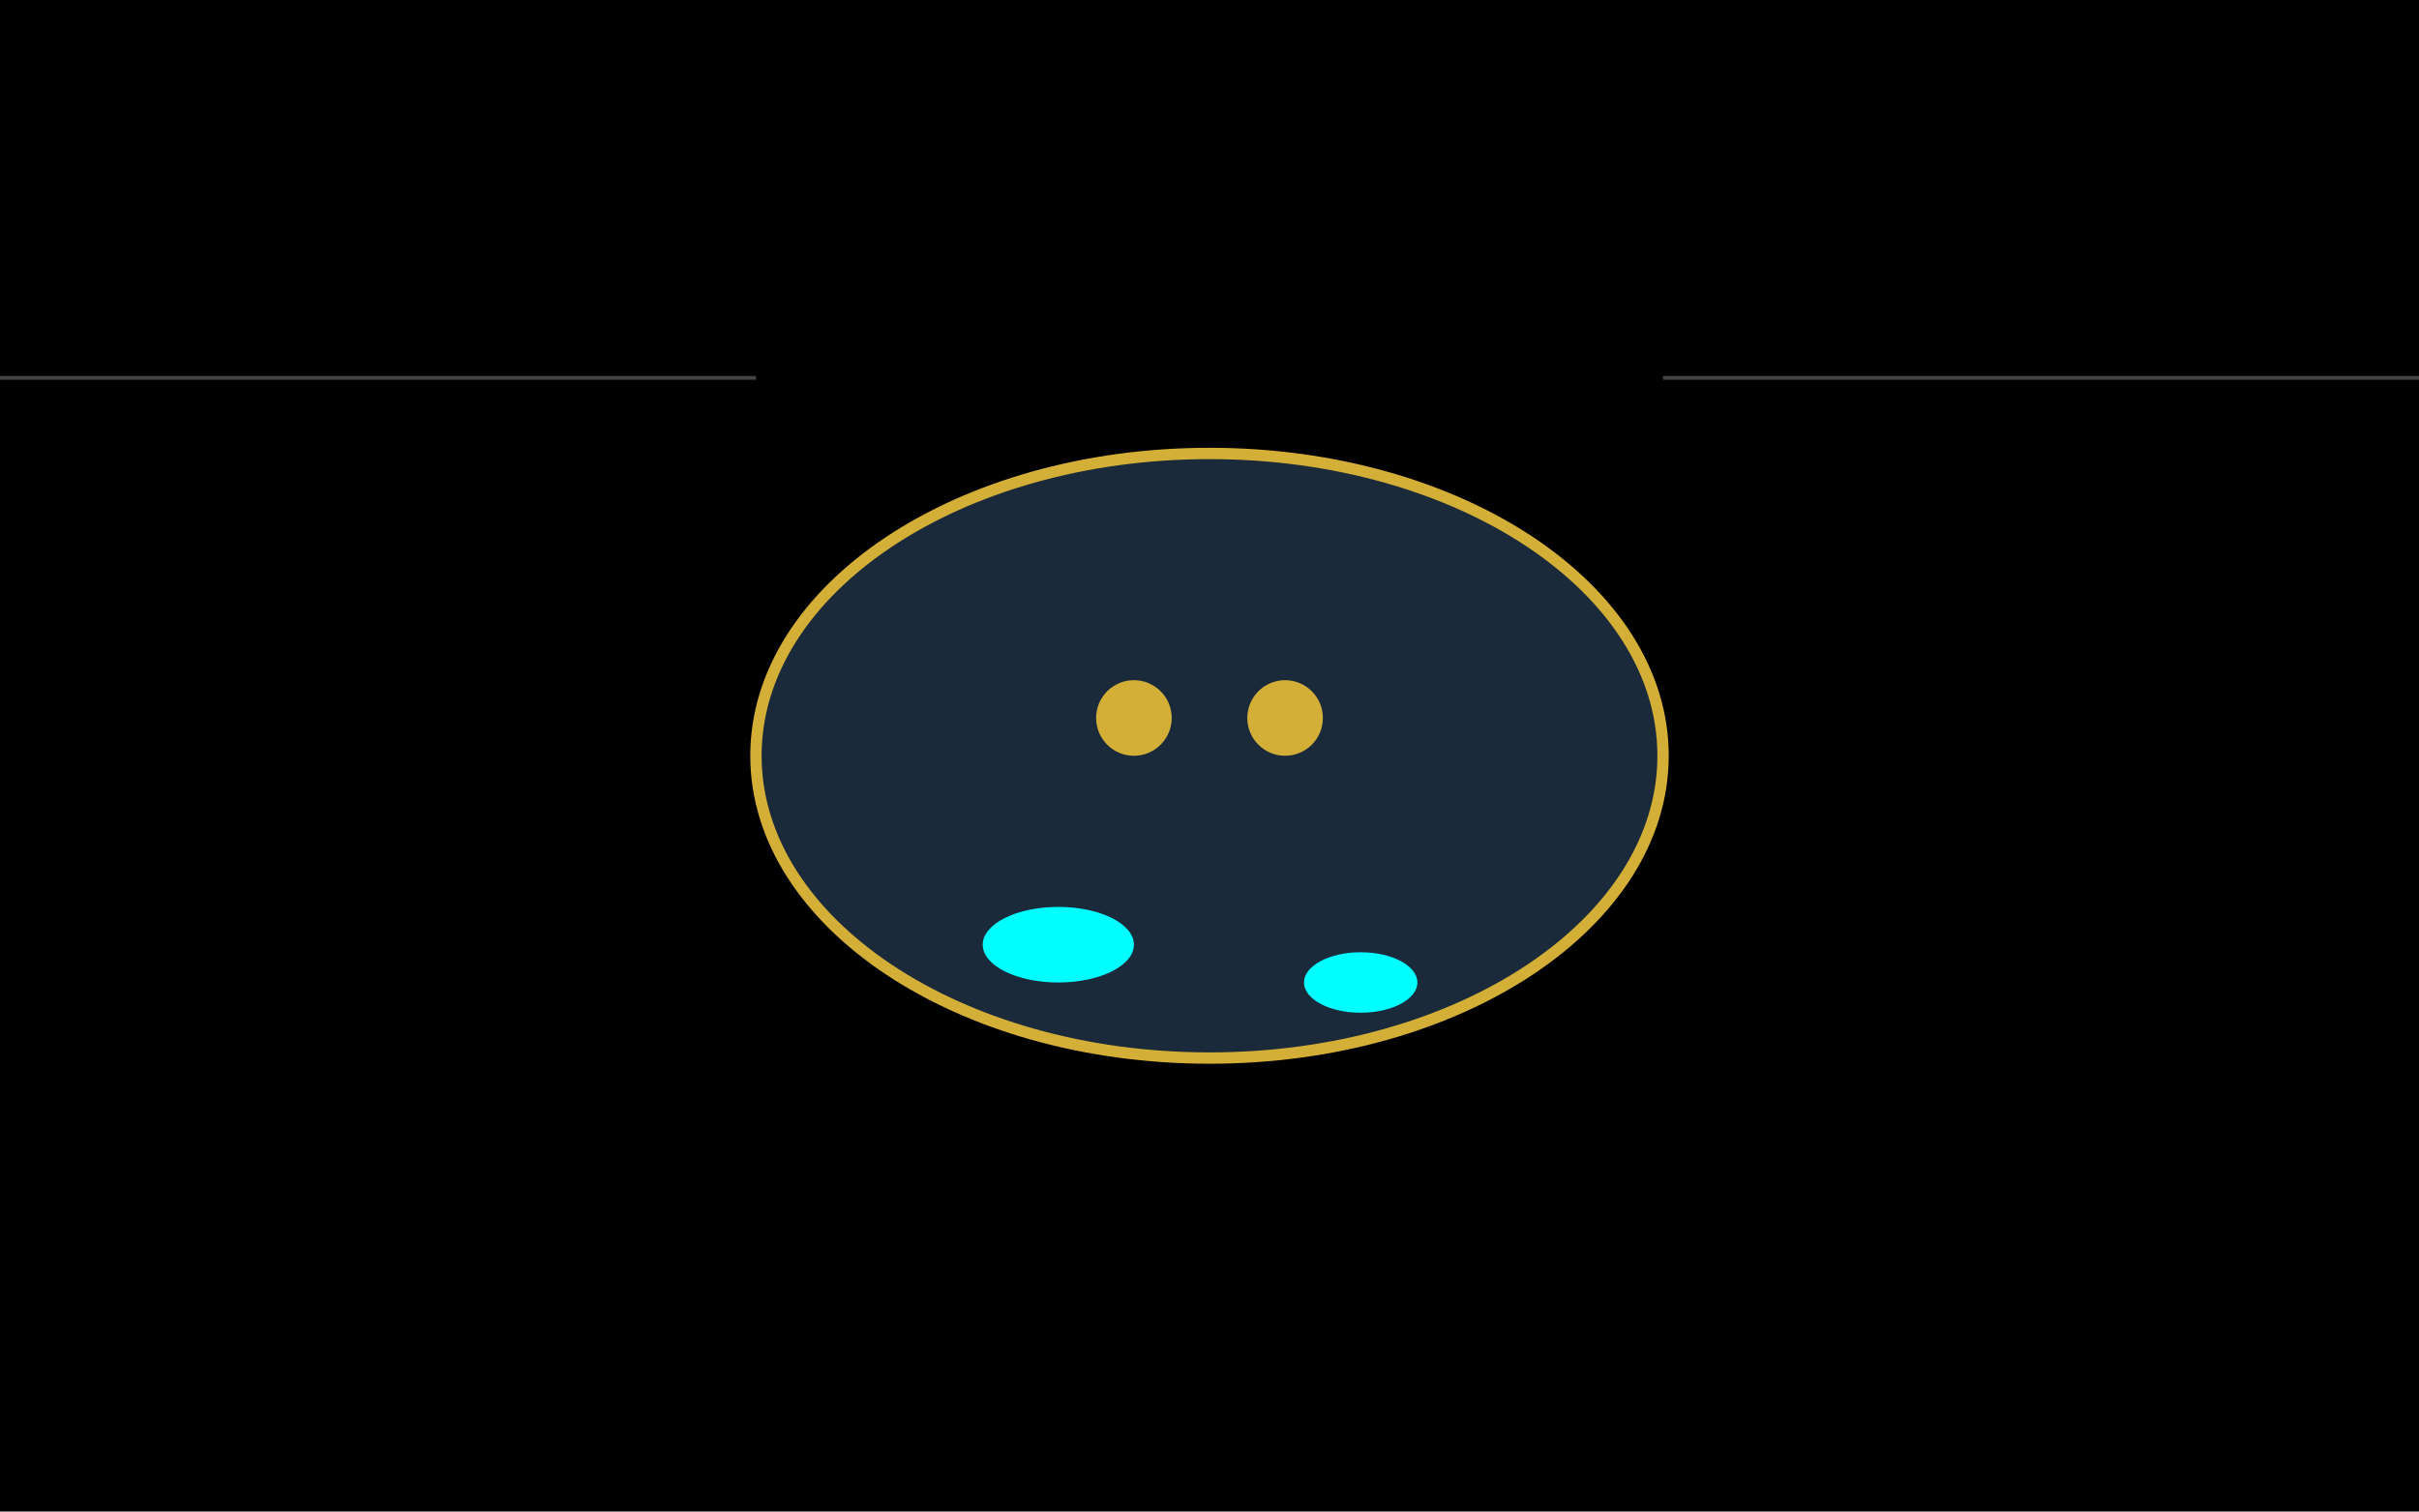
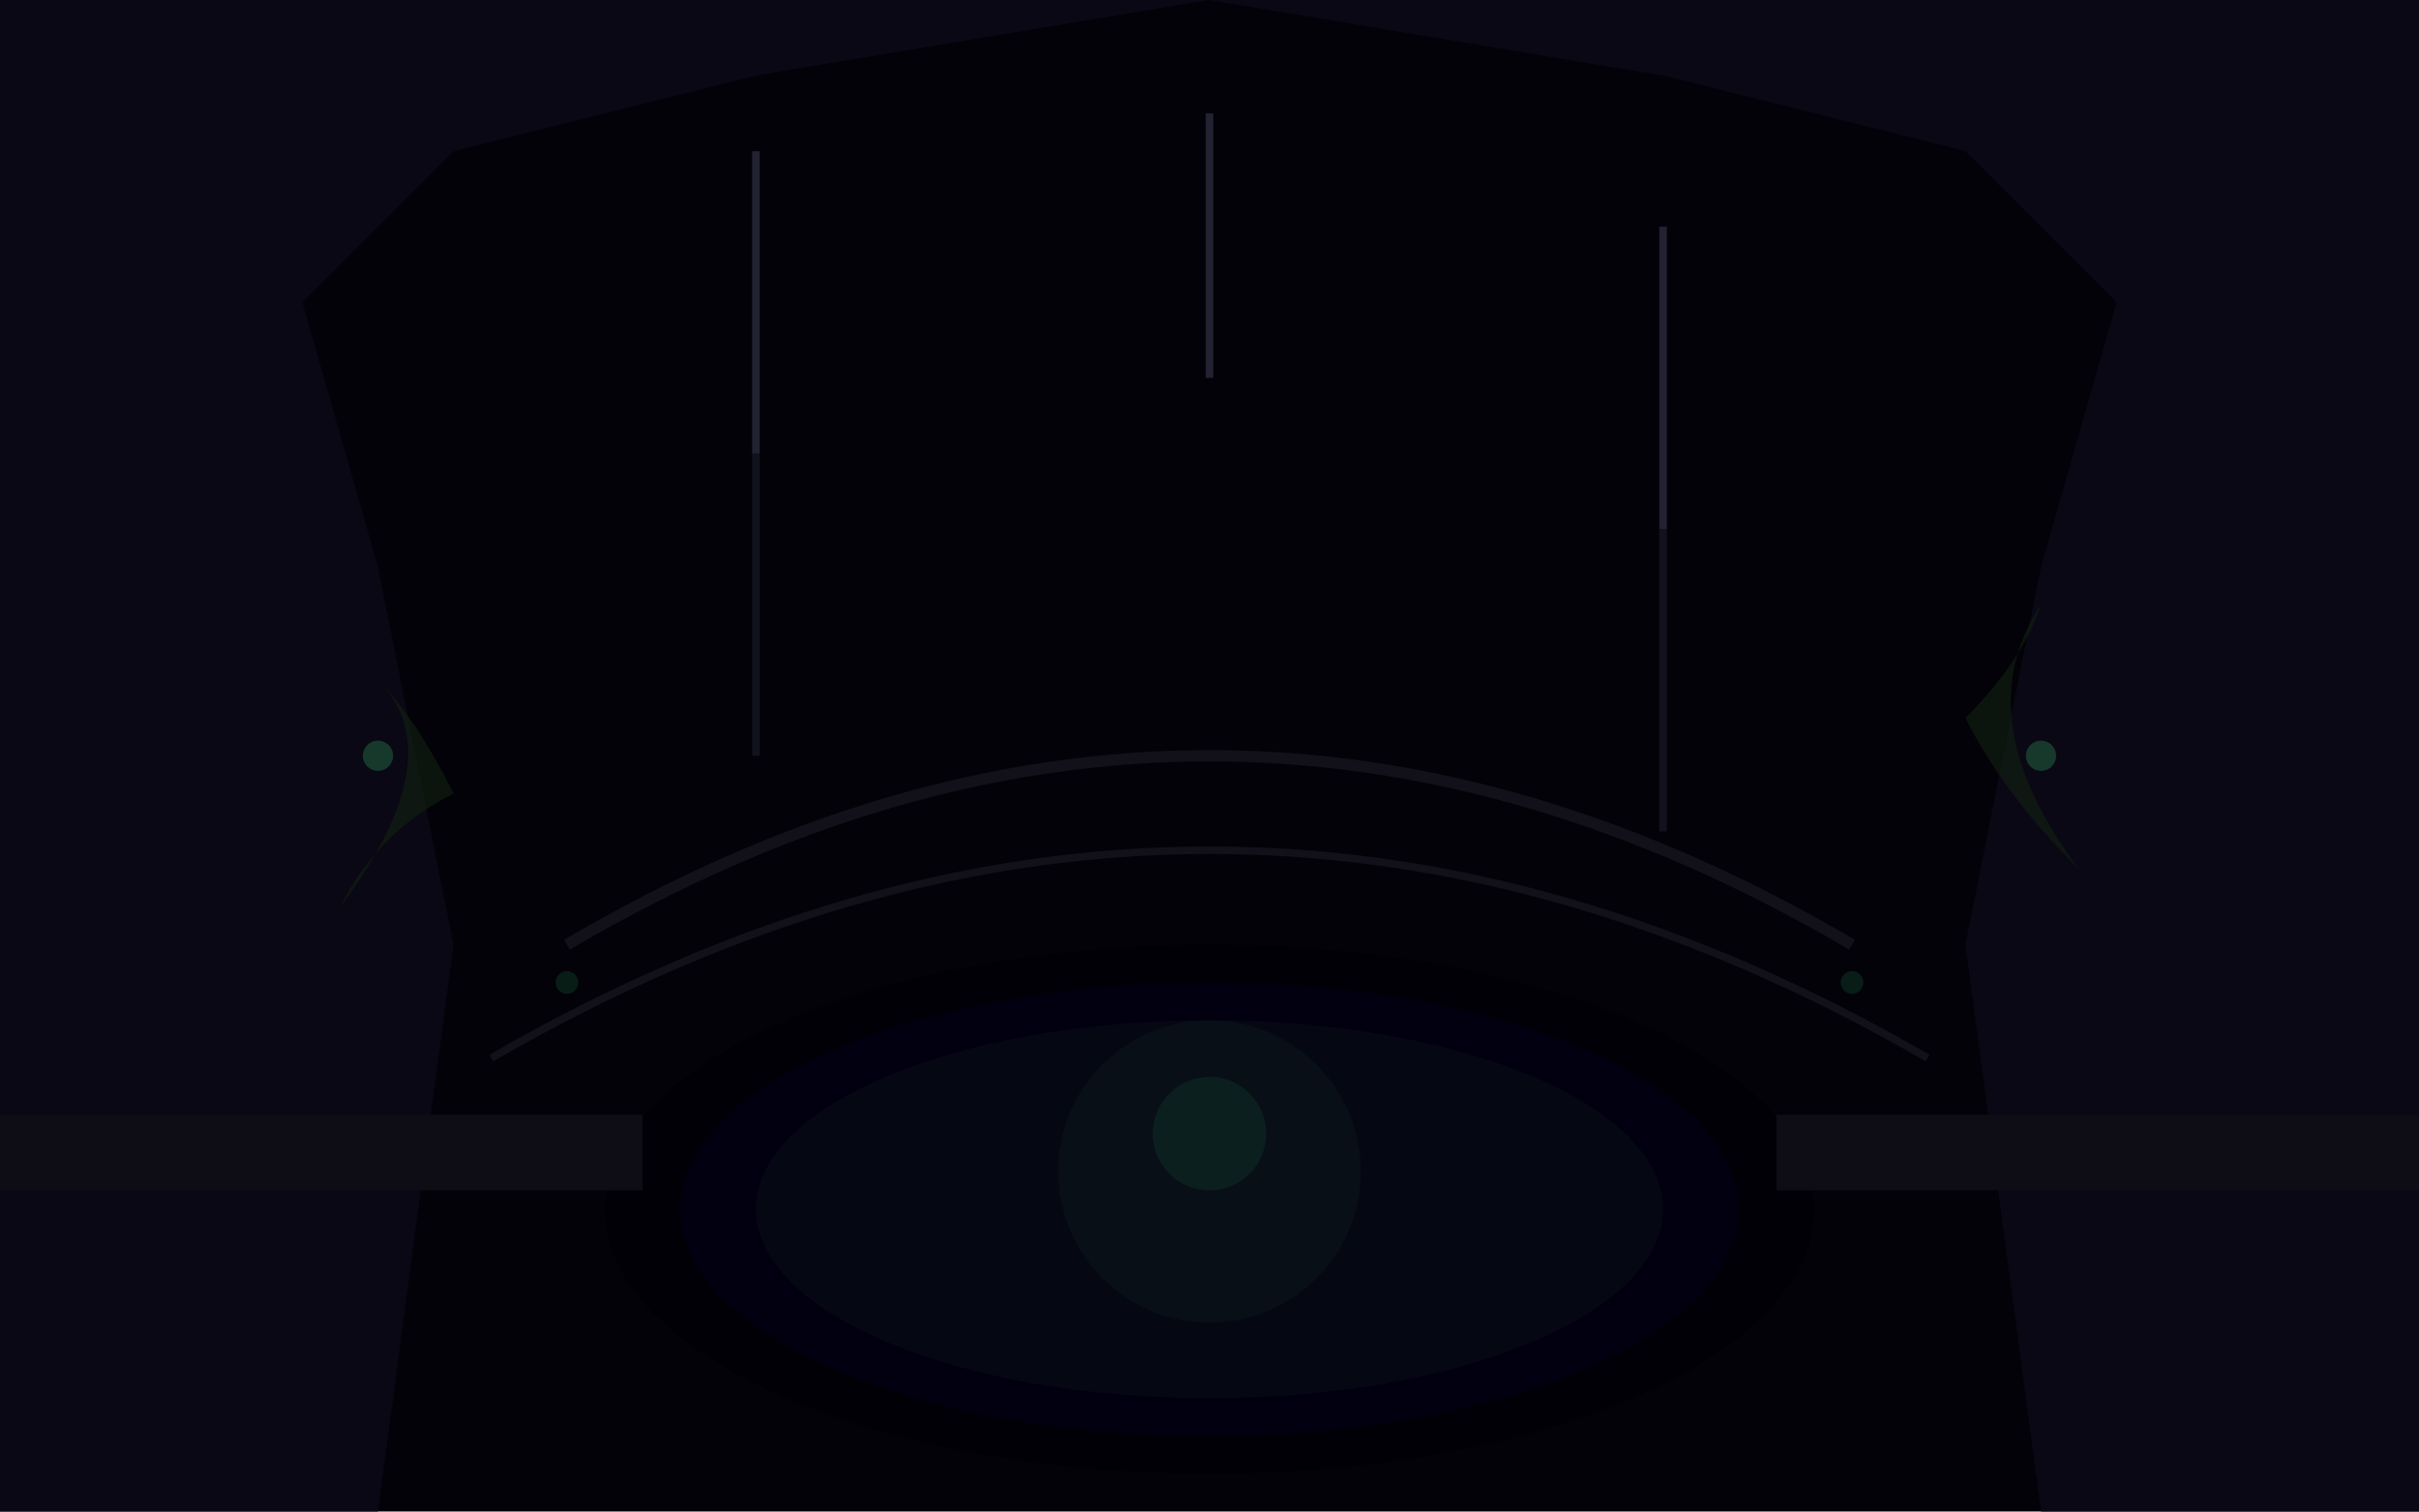
- <svg xmlns="http://www.w3.org/2000/svg" viewBox="0 0 640 400">
-   <rect width="640" height="400" fill="#000000" />
-   <g transform="translate(220,100)">
-     <ellipse cx="100" cy="100" rx="120" ry="80" fill="#1a2a3a" stroke="#d4af37" stroke-width="3" />
-     <circle cx="80" cy="90" r="10" fill="#d4af37" />
-     <circle cx="120" cy="90" r="10" fill="#d4af37" />
-     <ellipse cx="60" cy="150" rx="20" ry="10" fill="#0ff" />
-     <ellipse cx="140" cy="160" rx="15" ry="8" fill="#0ff" />
-   </g>
-   <g stroke="#444" stroke-width="1">
-     <line x1="0" y1="100" x2="200" y2="100" />
-     <line x1="440" y1="100" x2="640" y2="100" />
-   </g>
+ <svg xmlns="http://www.w3.org/2000/svg" viewBox="0 0 640 400" width="640" height="400">
+   <rect width="640" height="400" fill="#020208" />
+   <path d="M0 0 L0 400 L100 400 L120 250 L100 150 L80 80 L120 40 L200 20 L320 0 L440 20 L520 40 L560 80 L540 150 L520 250 L540 400 L640 400 L640 0Z" fill="#0a0814" />
+   <ellipse cx="320" cy="320" rx="160" ry="70" fill="#000006" />
+   <ellipse cx="320" cy="320" rx="140" ry="60" fill="#020010" />
+   <ellipse cx="320" cy="320" rx="120" ry="50" fill="#113322" opacity="0.15" />
+   <circle cx="320" cy="310" r="40" fill="#226644" opacity="0.08" />
+   <circle cx="320" cy="300" r="15" fill="#33aa66" opacity="0.1" />
+   <line x1="200" y1="40" x2="200" y2="120" stroke="#222233" stroke-width="2" />
+   <line x1="200" y1="120" x2="200" y2="200" stroke="#222233" stroke-width="2" opacity="0.5" />
+   <line x1="440" y1="60" x2="440" y2="140" stroke="#222233" stroke-width="2" />
+   <line x1="440" y1="140" x2="440" y2="220" stroke="#222233" stroke-width="2" opacity="0.5" />
+   <line x1="320" y1="30" x2="320" y2="100" stroke="#222233" stroke-width="2" />
+   <path d="M150 250 Q320 150 490 250" fill="none" stroke="#121018" stroke-width="3" />
+   <path d="M130 280 Q320 170 510 280" fill="none" stroke="#121018" stroke-width="2" />
+   <path d="M100 180 Q120 200 90 240 Q100 220 120 210 Q110 190 100 180Z" fill="#112211" opacity="0.6" />
+   <path d="M540 160 Q520 190 550 230 Q530 210 520 190 Q535 175 540 160Z" fill="#112211" opacity="0.6" />
+   <circle cx="100" cy="200" r="4" fill="#33aa66" opacity="0.3" />
+   <circle cx="540" cy="200" r="4" fill="#33aa66" opacity="0.3" />
+   <circle cx="150" cy="260" r="3" fill="#228855" opacity="0.2" />
+   <circle cx="490" cy="260" r="3" fill="#228855" opacity="0.2" />
+   <rect x="0" y="295" width="170" height="20" fill="#0e0c14" />
+   <rect x="470" y="295" width="170" height="20" fill="#0e0c14" />
</svg>
